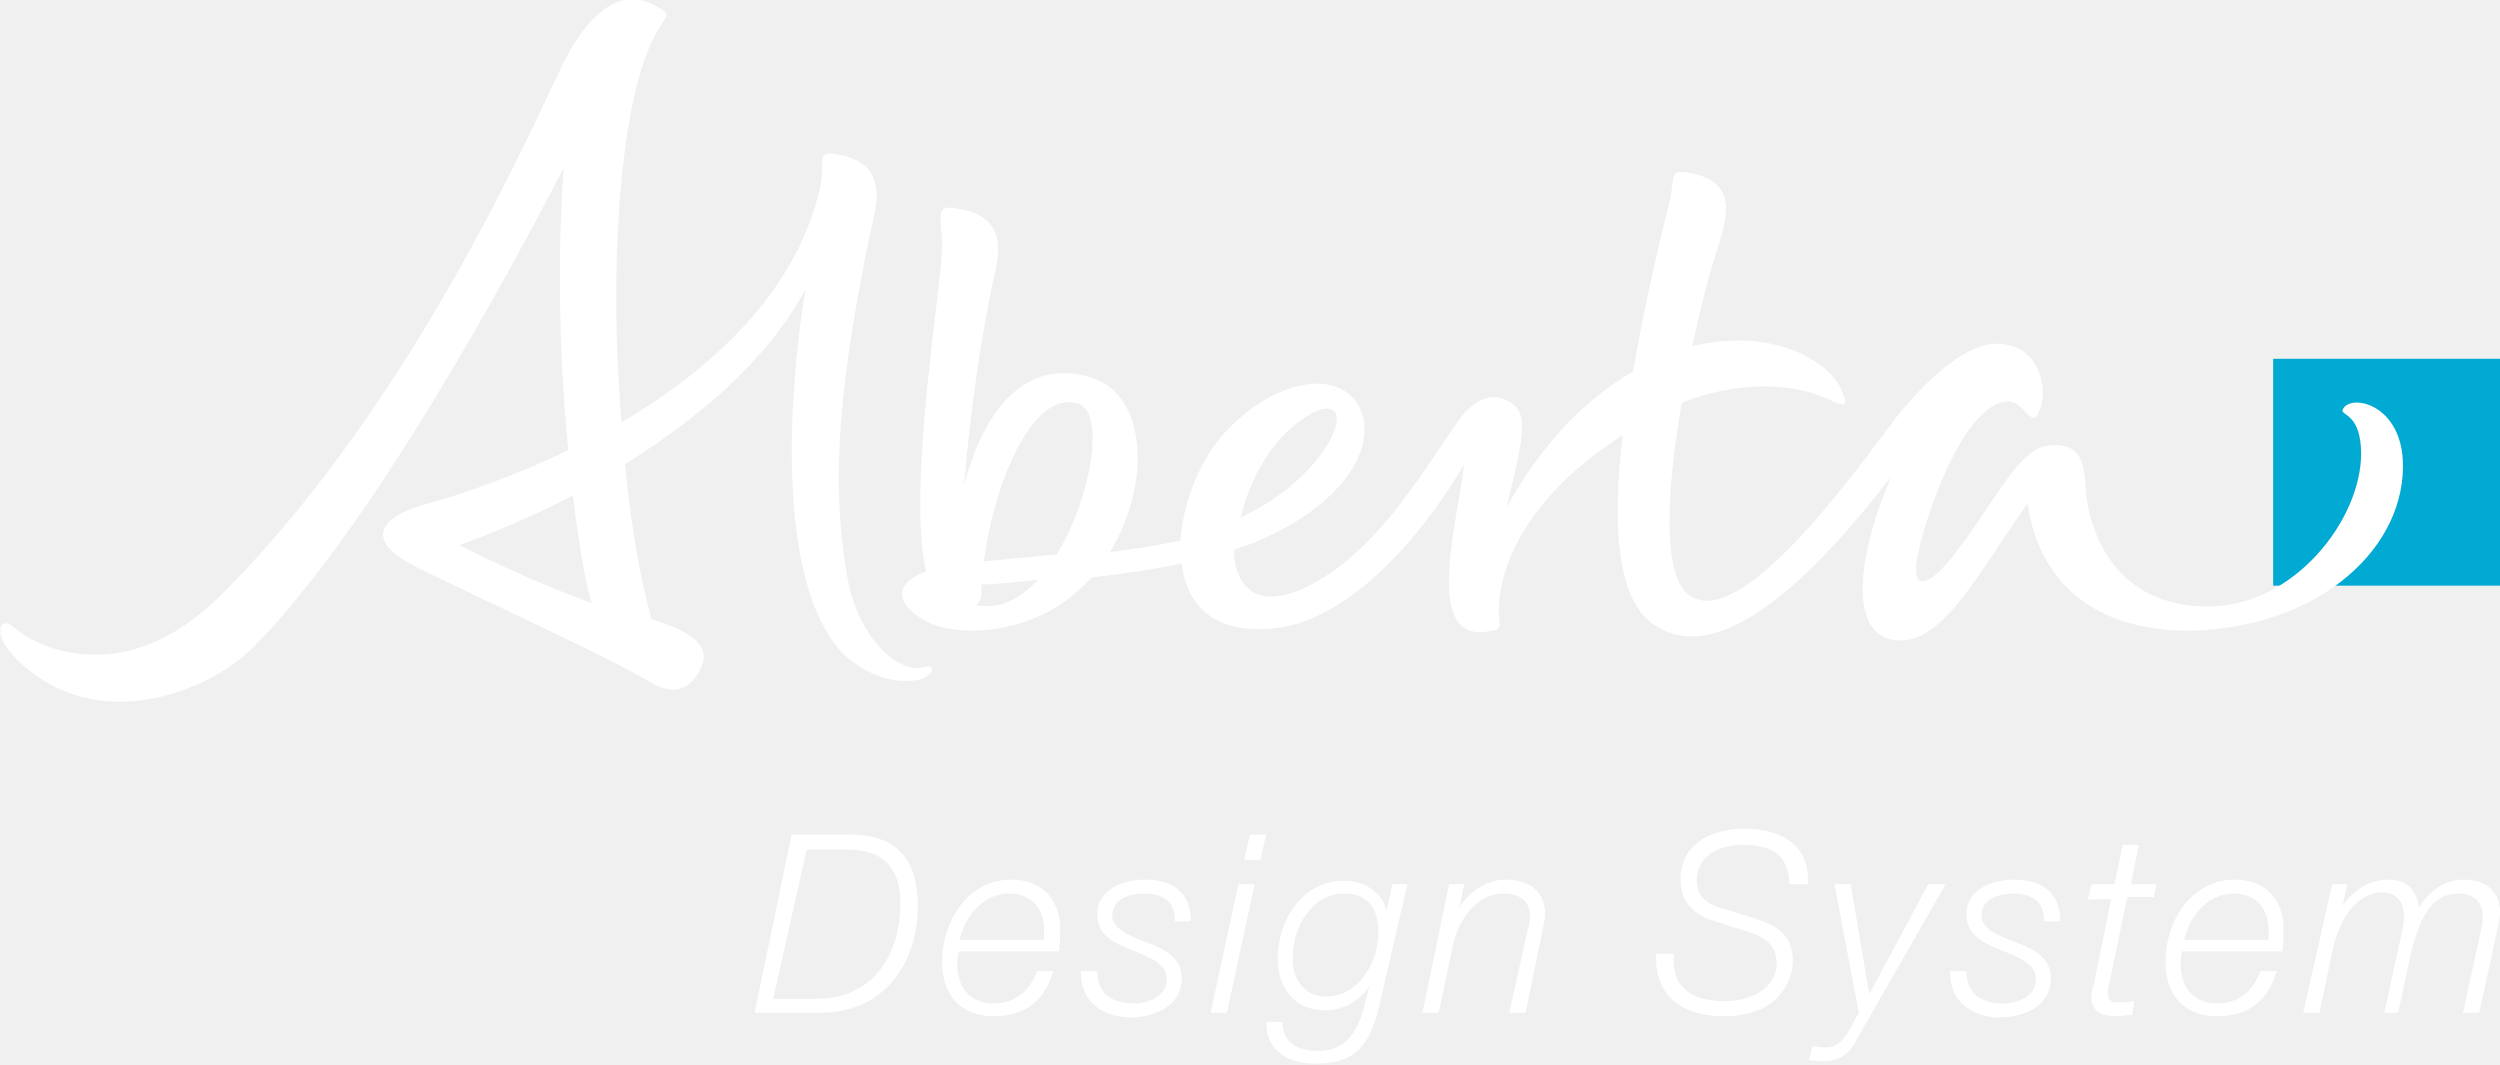
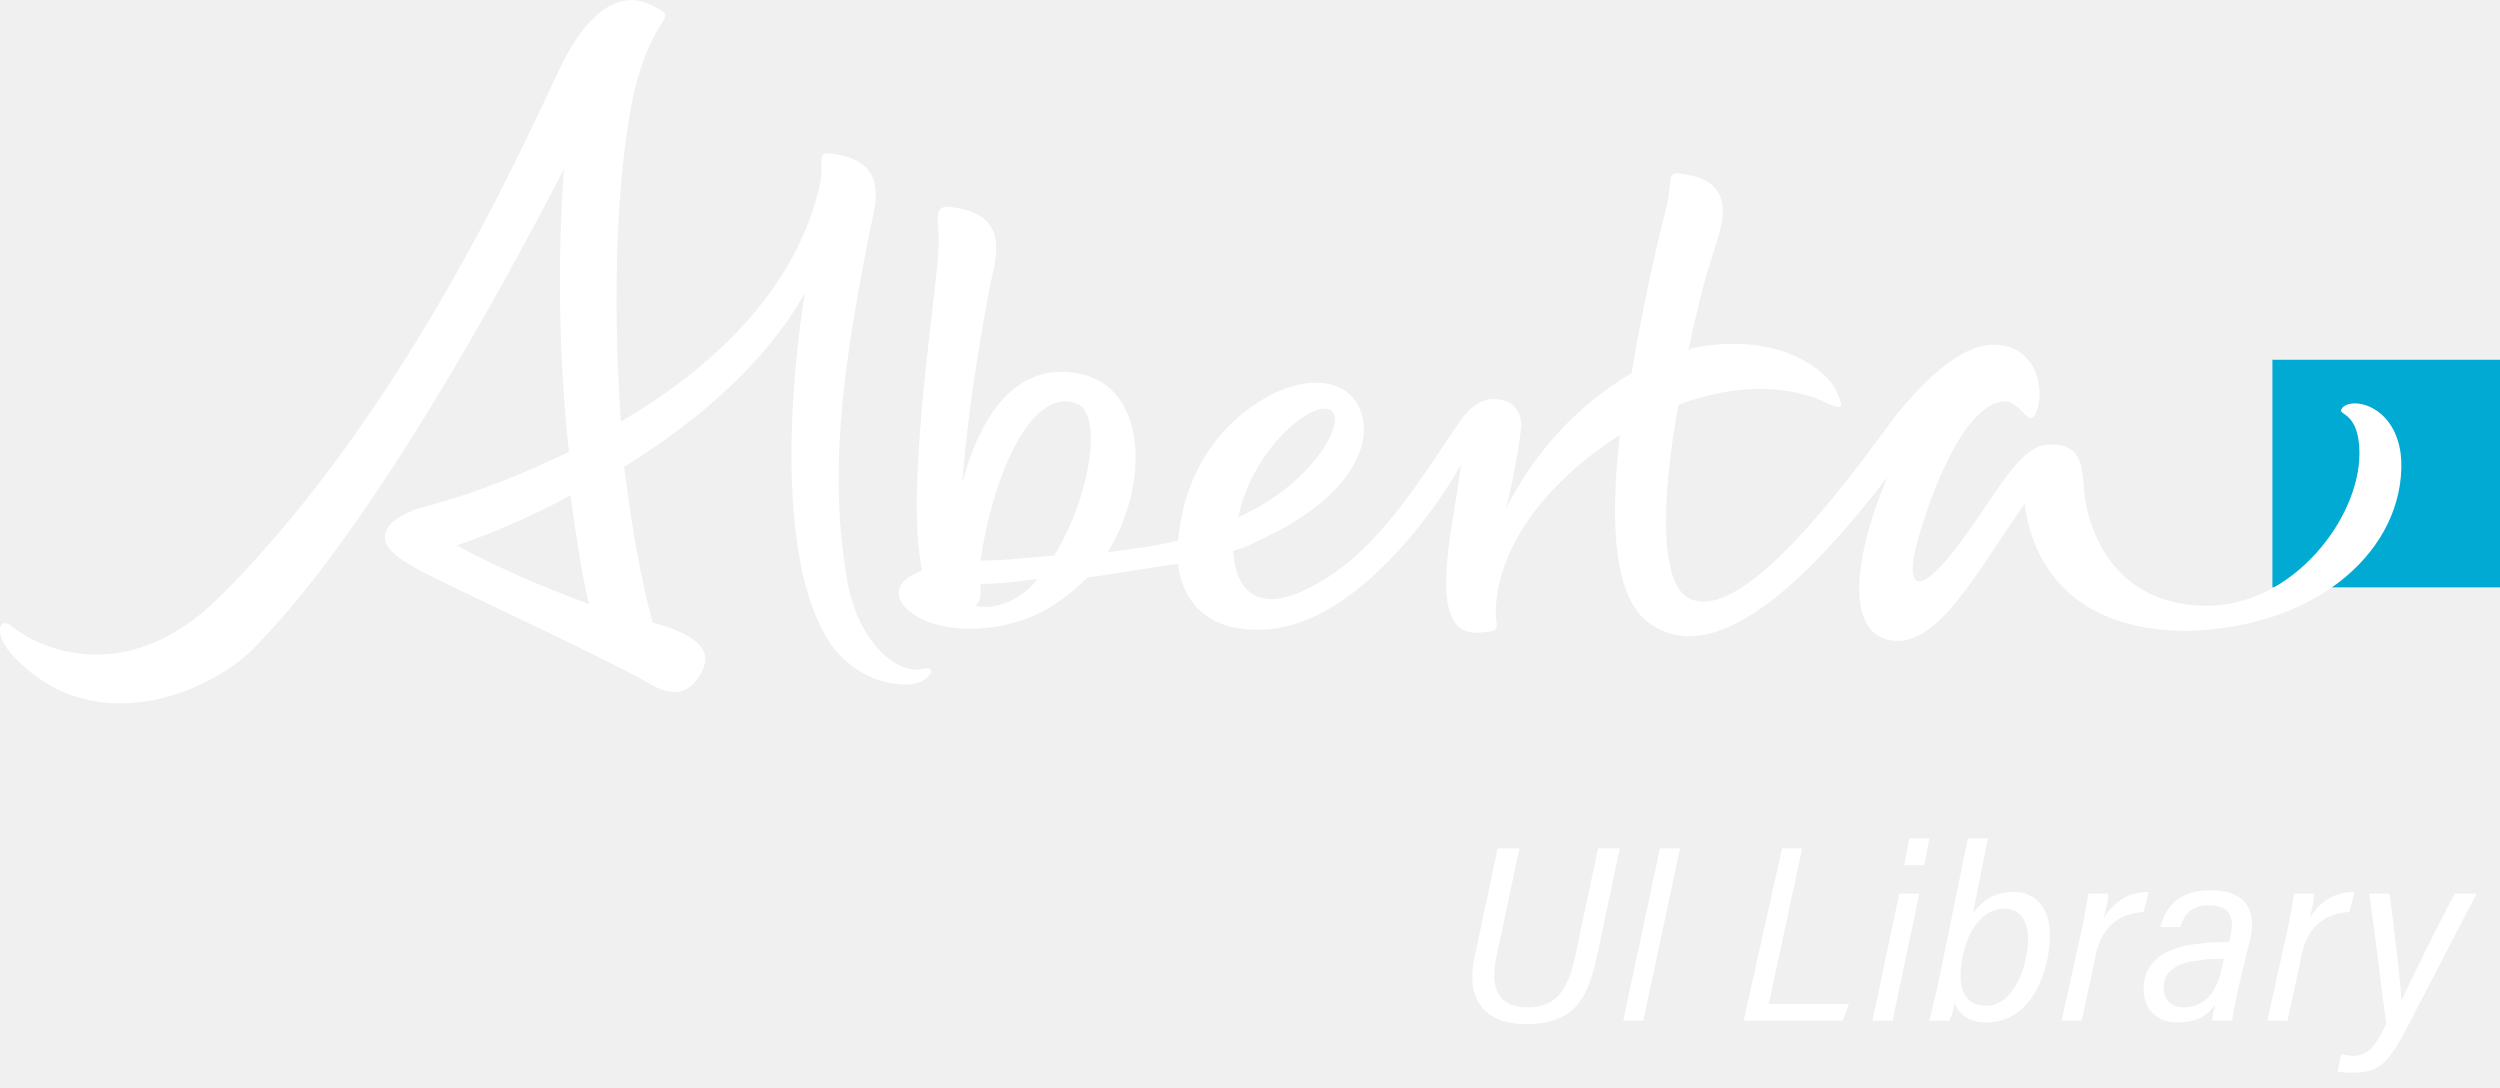
- <svg xmlns="http://www.w3.org/2000/svg" version="1.1" x="0px" y="0px" width="216px" height="92px" viewBox="0 0 216 92" style="enable-background:new 0 0 216 92;" xml:space="preserve">
+ <svg xmlns="http://www.w3.org/2000/svg" version="1.1" id="Layer_1" x="0px" y="0px" viewBox="0 0 149.4 65" style="enable-background:new 0 0 149.4 65;" xml:space="preserve">
  <style type="text/css">
	.st0{fill:#00AAD2;}
	.st1{fill:#FFFFFF;}
+ 	.st2{enable-background:new    ;}
</style>
-   <defs>
- </defs>
-   <g>
-     <g>
-       <rect x="196.4" y="31" class="st0" width="19.6" height="19.6" />
-       <g>
-         <path class="st1" d="M91.3,47.9c-2,0.2-4.1,0.4-6.3,0.6c0.8-6.3,4.1-15,8.2-13.6C95.5,35.7,94.3,43,91.3,47.9 M86.1,52.3     c-0.7,0.1-1.3,0.1-1.8,0c0.3-0.2,0.5-0.6,0.5-1c0-0.3,0-0.5,0-0.8c1.1,0,2.8-0.2,4.9-0.4C88.6,51.2,87.4,52.1,86.1,52.3      M111.2,37.3c2.6-2.4,3.9-2.2,4.2-1.6c0.7,1.4-2.3,6.3-8.2,9C107.8,42.1,109.2,39.2,111.2,37.3 M207.6,39.7     c-0.3-4.9-4.6-5.7-5.2-4.3c-0.2,0.5,1.6,0.3,1.6,3.8c0,5.7-5.8,13.2-13.2,13.2c-8,0-10.1-6.3-10.5-9.3c-0.3-2.1,0.2-5-3.4-4.6     c-2.5,0.3-4.7,5.1-7.9,9.2c-2.7,3.5-3.9,3.2-3.3,0.2c0.8-3.8,3.9-12.6,7.5-13.2c1.7-0.3,2.3,2.6,3,0.8c0.8-1.8,0.1-5.8-3.7-5.8     c-2.6,0-5.7,2.8-8.3,5.9c-2.2,2.7-13.5,19.4-18.3,15.8c-2.2-1.7-2-8.5-0.6-16.6c5.6-2.2,10.3-1.5,12.9-0.2     c1.3,0.6,1.5,0.5,0.9-0.9c-0.8-2.1-5.3-5.4-12.4-3.9c-0.2,0-0.3,0.1-0.5,0.1c0.6-2.6,1.2-5.3,2-7.8c0.7-2.4,2.6-6.5-2.5-7.2     c-1.6-0.2-0.9,0.5-1.5,2.7c-1,4-2.2,9.2-3.1,14.5c-4.2,2.4-8,6.4-10.9,11.7c0.5-2.4,1.3-5.1,1.3-6.9c0.1-1.9-1.3-2.3-1.8-2.5     c-1.1-0.3-2.5,0.2-3.8,2.1c-3.1,4.4-7,11.3-13,14.2c-4.3,2.1-6.2,0-6.3-3.2c0.8-0.3,1.6-0.5,2.2-0.8c7.8-3.4,10.4-8.6,8.5-11.8     c-1.9-3-7.2-2.1-11.4,2.4c-2.1,2.2-3.7,6-3.9,9.4c-1.8,0.4-3.8,0.7-6.1,1c3.6-5.9,3.3-13.9-2-15.2c-6.2-1.6-9.3,4.4-10.6,9.4     c0.4-5,1.2-11.1,2.3-16.7c0.5-2.4,2.1-6.5-3-7.2c-1.6-0.3-1.4,0.5-1.2,2.7c0.2,3-3.1,20.9-1.4,28.7c-2.2,0.7-3.1,2.4-0.3,4.1     c1.9,1.2,6.3,1.6,10.6-0.5c1.6-0.8,2.9-1.9,4-3.1c2.6-0.3,5.3-0.7,7.8-1.2c0.4,3.5,2.7,6.1,7.9,5.6c7.4-0.7,14-9.8,16.5-14.2     c-0.5,4.7-3.5,15,1.7,14.5c2-0.2,1.2-0.5,1.3-2.3c0.4-6.2,5.6-11.5,10.7-14.7c-0.9,7.6-0.6,14.4,2.9,16.5     c6.3,4,15.3-6.5,20.3-12.9c-2.5,5.7-3.9,12.9-0.2,14c4.4,1.3,7.9-6.1,12-11.7c0.5,4,3.2,11,14,11C200.7,54.2,208,47.1,207.6,39.7      M51.1,52.1c-2.7-1-6.5-2.5-11.4-5c2.7-1,6.2-2.4,9.8-4.3C50,46.9,50.5,49.9,51.1,52.1 M80.5,57.7c-0.1-0.3-0.9,0.1-1.6,0     c-2.1-0.3-4.9-3.2-5.7-7.9c-1.5-8.5-0.6-16.9,1.9-29.3c0.5-2.4,2.1-6.5-3-7.2c-1.6-0.2-0.8,0.6-1.2,2.7c-2,9.3-9.6,16-17.2,20.5     C52.8,25.8,53.2,14,55.2,6.7c1.7-6.1,3.7-5,1.2-6.3c-2.6-1.4-5.4,0.4-7.7,5c-2.3,4.6-12.8,29.3-29.6,46     C10.5,60,2.7,55.6,1.2,54.2c-1.3-1.1-1.7,0.6-0.2,2.3c7,7.5,17.1,3.2,20.8-0.5C32,45.8,43.9,23.8,48.7,14.5     c-0.4,5.3-0.6,14.1,0.4,24.4c-5.2,2.5-9.9,4-12.1,4.6c-2.4,0.6-3.9,1.6-3.9,2.7c0,1.2,1.6,2.2,3.9,3.3c4.1,2,16.2,7.6,19.1,9.4     c2.5,1.5,3.8,0.3,4.5-1.3c1-2.1-1.7-3.3-4.3-4.1c-1-3.5-1.8-8.2-2.3-13.4c6.1-3.8,12.2-8.8,15.6-15.1c-0.9,5.2-3.1,23.1,2.5,30.6     c1.2,1.7,4,3.5,6.7,3.2C80,58.8,80.7,58,80.5,57.7" />
-       </g>
+   <g id="Group_8673" transform="translate(736 -376)">
+     <g id="Alberta_logo_-_desktop_header" transform="translate(-736 376)">
+       <rect id="Rectangle_833" x="135.8" y="21.5" class="st0" width="13.6" height="13.6" />
+       <path id="Path_419" class="st1" d="M63,33.2c-1.4,0.1-2.8,0.3-4.4,0.3c0.6-4.4,2.8-10.4,5.7-9.4C66,24.7,65.1,29.8,63,33.2     M59.5,36.2c-0.4,0.1-0.8,0.1-1.2,0c0.2-0.2,0.3-0.4,0.3-0.7v-0.6c0.8,0,1.9-0.1,3.4-0.3C61.4,35.4,60.5,36,59.5,36.2 M76.8,25.8    c1.8-1.7,2.7-1.5,2.9-1.1c0.5,1-1.6,4.4-5.7,6.2C74.4,29,75.4,27.2,76.8,25.8 M143.5,27.5c-0.2-3.4-3.2-3.9-3.6-3    c-0.1,0.3,1.1,0.2,1.1,2.6c0,3.9-4,9.1-9.1,9.1c-5.5,0-7-4.4-7.3-6.4c-0.2-1.5,0.1-3.5-2.4-3.2c-1.7,0.2-3.2,3.5-5.5,6.4    c-1.9,2.4-2.7,2.2-2.3,0.1c0.6-2.6,2.7-8.7,5.2-9.1c1.2-0.2,1.6,1.8,2.1,0.6s0.1-4-2.6-4c-1.8,0-3.9,1.9-5.7,4.1    c-1.5,1.9-9.3,13.4-12.7,10.9c-1.5-1.2-1.4-5.9-0.4-11.4c3.9-1.5,7.1-1,8.9-0.1c0.9,0.4,1,0.3,0.6-0.6c-0.6-1.5-3.7-3.7-8.6-2.7    c-0.1,0-0.2,0.1-0.3,0.1c0.4-1.8,0.8-3.7,1.4-5.5c0.5-1.7,1.8-4.5-1.7-5c-1.1-0.2-0.6,0.3-1,1.9c-0.7,2.8-1.5,6.4-2.1,10    c-3.2,1.9-5.8,4.7-7.5,8.1c0.4-1.6,0.7-3.2,0.9-4.8c0.1-0.8-0.4-1.6-1.2-1.7c-0.8-0.2-1.7,0.1-2.6,1.5c-2.1,3-4.8,7.8-9,9.8    c-3,1.5-4.3,0-4.4-2.3c0.5-0.1,1-0.3,1.5-0.6c5.4-2.4,7.2-5.9,5.9-8.2c-1.3-2.1-5-1.5-8,1.7c-1.6,1.8-2.5,4.1-2.7,6.5    c-1.2,0.3-2.6,0.5-4.2,0.7c2.5-4.1,2.3-9.6-1.4-10.6c-4.3-1.1-6.4,3-7.3,6.5c0.3-3.9,0.9-7.7,1.6-11.5c0.3-1.7,1.5-4.5-2.1-5    c-1.1-0.2-1,0.3-0.9,1.9c0.1,2.1-2.1,14.5-1,19.8c-1.5,0.5-2.1,1.7-0.2,2.8c1.4,0.8,4.4,1.1,7.3-0.3c1-0.5,2-1.3,2.8-2.1    c1.8-0.2,3.7-0.6,5.4-0.8c0.3,2.4,1.9,4.2,5.5,3.9c5.1-0.5,9.7-6.8,11.4-9.8c-0.3,3.2-2.4,10.4,1.2,10c1.4-0.1,0.8-0.3,0.9-1.6    c0.3-4.3,3.9-8,7.4-10.2c-0.6,5.3-0.4,10,2,11.4c4.4,2.8,10.6-4.5,14-8.9c-1.7,3.9-2.7,8.9-0.1,9.7c3,0.9,5.5-4.2,8.3-8.1    c0.3,2.8,2.2,7.6,9.7,7.6C138.7,37.5,143.7,32.7,143.5,27.5 M35.2,36.1c-2.7-1-5.3-2.1-7.9-3.5c2.3-0.8,4.6-1.8,6.8-3    C34.4,31.8,34.7,34,35.2,36.1 M55.6,40c-0.1-0.2-0.6,0.1-1.1,0c-1.5-0.2-3.4-2.2-3.9-5.5c-1-5.9-0.4-11.7,1.3-20.3    c0.3-1.7,1.5-4.5-2.1-5C48.7,9,49.3,9.6,49,11c-1.4,6.4-6.6,11.1-11.9,14.2c-0.5-7.3-0.3-15.6,1-20.5c1.2-4.2,2.6-3.5,0.8-4.4    s-3.7,0.3-5.3,3.5S24.8,24,13.2,35.6c-5.9,5.9-11.3,2.8-12.4,1.9c-0.9-0.8-1.2,0.4-0.1,1.6c4.8,5.3,11.8,2.3,14.4-0.3    c7.1-7.1,15.3-22.3,18.6-28.7c-0.4,5.6-0.3,11.3,0.3,16.9c-2.7,1.3-5.4,2.4-8.3,3.2c-1.7,0.4-2.7,1.1-2.7,1.9s1.1,1.5,2.7,2.3    c2.8,1.4,11.2,5.3,13.2,6.5c1.7,1,2.6,0.2,3.1-0.9c0.7-1.5-1.2-2.3-3-2.8c-0.8-3-1.3-6.1-1.7-9.3c4.2-2.6,8.4-6.1,10.8-10.4    c-0.6,3.6-2.1,16,1.7,21.2c1.1,1.4,2.8,2.3,4.6,2.2C55.4,40.8,55.8,40.1,55.6,40" />
    </g>
-     <g>
-       <path class="st1" d="M68.4,72.1h5c4.4,0,5.9,2.5,5.9,6.2c0,4.9-2.9,9.2-8.4,9.2h-5.7L68.4,72.1z M66.8,86.3h3.7    c5.1,0,7.3-4,7.3-8.3c0-3.1-1.6-4.6-4.6-4.6h-3.5L66.8,86.3z" />
-       <path class="st1" d="M82.8,82.3c0,0.3-0.1,0.6-0.1,0.9c0,2,1,3.5,3.2,3.5c1.8,0,3.1-1.1,3.7-2.8H91c-0.7,2.5-2.4,3.9-5.1,3.9    c-2.9,0-4.5-1.8-4.5-4.7c0-3.5,2.2-7.1,6-7.1c2.7,0,4.2,1.8,4.2,4.3c0,0.6,0,1.3-0.1,1.9H82.8z M90.2,81.2c0-0.3,0-0.6,0-0.9    c0-1.9-1.2-3.1-3-3.1c-2.2,0-3.8,1.9-4.3,4H90.2z" />
-       <path class="st1" d="M94.8,83.9c0,2.2,1.6,2.8,3.2,2.8c1.2,0,2.8-0.6,2.8-2.1c0-1.4-1.5-1.9-3-2.5c-1.5-0.6-3-1.3-3-3.1    c0-2.2,2.3-3,4.1-3c2.3,0,4,1,4,3.6h-1.4c0.1-1.7-1.1-2.4-2.6-2.4c-1.2,0-2.8,0.4-2.8,1.9c0,1,1.1,1.6,2.4,2.1    c1.5,0.6,3.6,1.2,3.6,3.3c0,2.5-2.4,3.4-4.5,3.4c-2.1,0-4.3-1.2-4.2-4H94.8z" />
-       <path class="st1" d="M107,76.4h1.4L106,87.5h-1.4L107,76.4z M108,72.1h1.4l-0.5,2.2h-1.4L108,72.1z" />
-       <path class="st1" d="M119.3,86.3c-0.8,3.9-2.1,5.6-5.6,5.6c-2.3,0-4.3-1-4.3-3.6h1.4c0,1.9,1.5,2.5,3.1,2.5c3.5,0,3.9-3.7,4.4-5.6    l0,0c-0.8,1.3-2.3,2.1-3.8,2.1c-2.7,0-4.1-2-4.1-4.5c0-3.3,2.1-6.7,5.7-6.7c1.7,0,3.3,0.9,3.7,2.6h0l0.5-2.3h1.3L119.3,86.3z     M114.6,86.1c2.8,0,4.5-3,4.5-5.5c0-2-0.8-3.4-3-3.4c-2.8,0-4.4,3-4.4,5.4C111.6,84.5,112.6,86.1,114.6,86.1z" />
-       <path class="st1" d="M125.2,76.4h1.3l-0.4,2h0c0.8-1.3,2.3-2.4,4-2.4c1.9,0,3.4,0.9,3.4,3c0,0.3-0.1,0.8-0.2,1.3l-1.5,7.2h-1.4    l1.6-7.2c0.1-0.3,0.2-0.8,0.2-1.1c0-1.5-1.1-2-2.3-2c-2,0-3.8,1.8-4.4,4.6l-1.2,5.7h-1.4L125.2,76.4z" />
-       <path class="st1" d="M154.6,76.6c0-2.7-1.4-3.6-4.1-3.6c-1.9,0-3.9,0.9-3.9,3.1c0,1.6,1.3,2.2,2.6,2.5l1.6,0.5    c2.1,0.6,4.1,1.3,4.1,3.9c0,1.5-1,4.8-6,4.8c-3.5,0-6-1.7-5.8-5.4h1.5c-0.2,3,1.6,4.1,4.5,4.1c2,0,4.4-1,4.4-3.3    c0-2.2-2.1-2.6-3.8-3.1l-1.5-0.5c-1.8-0.5-3-1.6-3-3.6c0-3.1,2.7-4.4,5.5-4.4c3.1,0,5.7,1.3,5.5,4.8H154.6z" />
-       <path class="st1" d="M156.6,90.4c0.4,0,0.8,0.1,1.2,0.1c0.8,0,1.4-0.6,1.8-1.2l1-1.8l-2.1-11.1h1.4l1.6,9.5h0l5.1-9.5h1.5    l-7.9,13.8c-0.6,1-1.5,1.5-2.7,1.5c-0.4,0-0.8-0.1-1.2-0.1L156.6,90.4z" />
-       <path class="st1" d="M169.9,83.9c0,2.2,1.6,2.8,3.2,2.8c1.2,0,2.8-0.6,2.8-2.1c0-1.4-1.5-1.9-3-2.5c-1.5-0.6-3-1.3-3-3.1    c0-2.2,2.3-3,4.1-3c2.3,0,4,1,4,3.6h-1.4c0.1-1.7-1.1-2.4-2.6-2.4c-1.2,0-2.8,0.4-2.8,1.9c0,1,1.1,1.6,2.4,2.1    c1.5,0.6,3.6,1.2,3.6,3.3c0,2.5-2.4,3.4-4.5,3.4c-2.1,0-4.3-1.2-4.2-4H169.9z" />
-       <path class="st1" d="M180.7,76.4h2l0.7-3.4h1.4l-0.7,3.4h2.2l-0.2,1.1h-2.3l-1.5,7.2c-0.1,0.5-0.2,0.7-0.2,1.1    c0,0.4,0.2,0.8,0.7,0.8c0.5,0,1.1,0,1.6-0.1l-0.2,1.2c-0.5,0-0.9,0.1-1.4,0.1c-1,0-2.1-0.3-2.1-1.6c0-0.2,0-0.6,0.2-1.1l1.5-7.4    h-2L180.7,76.4z" />
-       <path class="st1" d="M188.5,82.3c0,0.3-0.1,0.6-0.1,0.9c0,2,1,3.5,3.2,3.5c1.8,0,3.1-1.1,3.7-2.8h1.4c-0.7,2.5-2.4,3.9-5.1,3.9    c-2.9,0-4.5-1.8-4.5-4.7c0-3.5,2.2-7.1,6-7.1c2.7,0,4.2,1.8,4.2,4.3c0,0.6,0,1.3-0.1,1.9H188.5z M196,81.2c0-0.3,0-0.6,0-0.9    c0-1.9-1.2-3.1-3-3.1c-2.2,0-3.8,1.9-4.3,4H196z" />
-       <path class="st1" d="M201.5,76.4h1.3l-0.4,1.9l0,0c0.8-1.3,2.3-2.3,3.9-2.3c1.6,0,2.5,0.8,2.7,2.4h0c0.9-1.4,2.2-2.4,3.9-2.4    c2.1,0,3.1,1.2,3.1,2.9c0,0.4-0.1,0.8-0.2,1.3l-1.6,7.3h-1.4l1.6-7.3c0.1-0.4,0.1-0.8,0.1-1.1c0-1.1-0.7-1.9-2.1-1.9    c-2.4,0-3.4,2.3-4.1,5.2l-1.1,5.1H206l1.6-7.3c0.1-0.4,0.1-0.7,0.1-1.1c0-1.1-0.6-2-1.9-2c-2,0-3.6,2.1-4.2,4.7l-1.2,5.7h-1.4    L201.5,76.4z" />
+     <g class="st2">
+       <path class="st1" d="M-645.2,426.7l-1.4,6.6c-0.3,1.6,0,2.9,1.9,2.9c1.8,0,2.4-1.2,2.8-2.9l1.4-6.6h1.3l-1.4,6.6    c-0.5,2.2-1.2,3.9-4.2,3.9c-2.5,0-3.6-1.5-3.1-3.9l1.4-6.6H-645.2z" />
+       <path class="st1" d="M-635.6,426.7l-2.2,10.3h-1.2l2.2-10.3H-635.6z" />
+       <path class="st1" d="M-629.5,426.7h1.2l-2,9.3h4.8l-0.4,1h-5.9L-629.5,426.7z" />
+       <path class="st1" d="M-622.5,429.4h1.2l-1.6,7.6h-1.2L-622.5,429.4z M-621.9,426.1h1.2l-0.3,1.6h-1.2L-621.9,426.1z" />
+       <path class="st1" d="M-618.4,426.1h1.2l-0.9,4.5c0.5-0.7,1.2-1.3,2.4-1.3c1.4,0,2.2,1,2.2,2.6c0,2-1,5.2-3.8,5.2    c-1.2,0-1.7-0.6-1.9-1.2c0,0.3-0.2,0.9-0.3,1.1h-1.2c0.1-0.4,0.3-1.2,0.5-2.1L-618.4,426.1z M-614.8,432.1c0-1.2-0.6-1.8-1.4-1.8    c-1.4,0-2.2,1.4-2.5,2.8c-0.3,1.5-0.2,3,1.4,3C-615.6,436.1-614.8,433.6-614.8,432.1z" />
+       <path class="st1" d="M-607.9,430.5c-1.6,0.1-2.6,1-2.9,2.8l-0.8,3.7h-1.2l1.1-5c0.3-1.2,0.4-2.1,0.5-2.6h1.2    c0,0.2-0.1,0.9-0.3,1.5c0.6-1,1.5-1.6,2.7-1.6L-607.9,430.5z" />
+       <path class="st1" d="M-602.3,435.3c-0.1,0.6-0.3,1.4-0.3,1.7h-1.2c0-0.3,0.1-0.6,0.2-1c-0.4,0.6-1,1.1-2.3,1.1c-1.4,0-2-1-2-2    c0-1.5,1.1-2.5,3.3-2.7c0.6-0.1,1-0.1,1.8-0.1l0.1-0.4c0.2-0.9,0.1-1.8-1.3-1.8c-1.1,0-1.5,0.6-1.7,1.3h-1.2c0.3-1.1,1-2.2,3-2.2    c1.7,0,2.8,0.8,2.4,2.8L-602.3,435.3z M-603.1,433.3c-0.6,0-1.1,0-1.5,0.1c-1.2,0.1-2.1,0.6-2.1,1.6c0,0.7,0.4,1.2,1.2,1.2    c1.5,0,2.1-1.3,2.3-2.5L-603.1,433.3z" />
+       <path class="st1" d="M-595.6,430.5c-1.6,0.1-2.6,1-2.9,2.8l-0.8,3.7h-1.2l1.1-5c0.3-1.2,0.4-2.1,0.5-2.6h1.2    c0,0.2-0.1,0.9-0.3,1.5c0.6-1,1.5-1.6,2.7-1.6L-595.6,430.5z" />
+       <path class="st1" d="M-593.2,429.4c0.4,3.1,0.7,5.7,0.7,6.4h0c0.4-0.8,1.4-3,3.2-6.4h1.3l-4.2,8.1c-1.2,2.3-1.8,2.6-3.3,2.6    c-0.2,0-0.7,0-0.8-0.1l0.2-1c0.2,0,0.4,0.1,0.7,0.1c0.9,0,1.3-0.5,2-1.9l-1-7.8H-593.2z" />
    </g>
  </g>
</svg>
